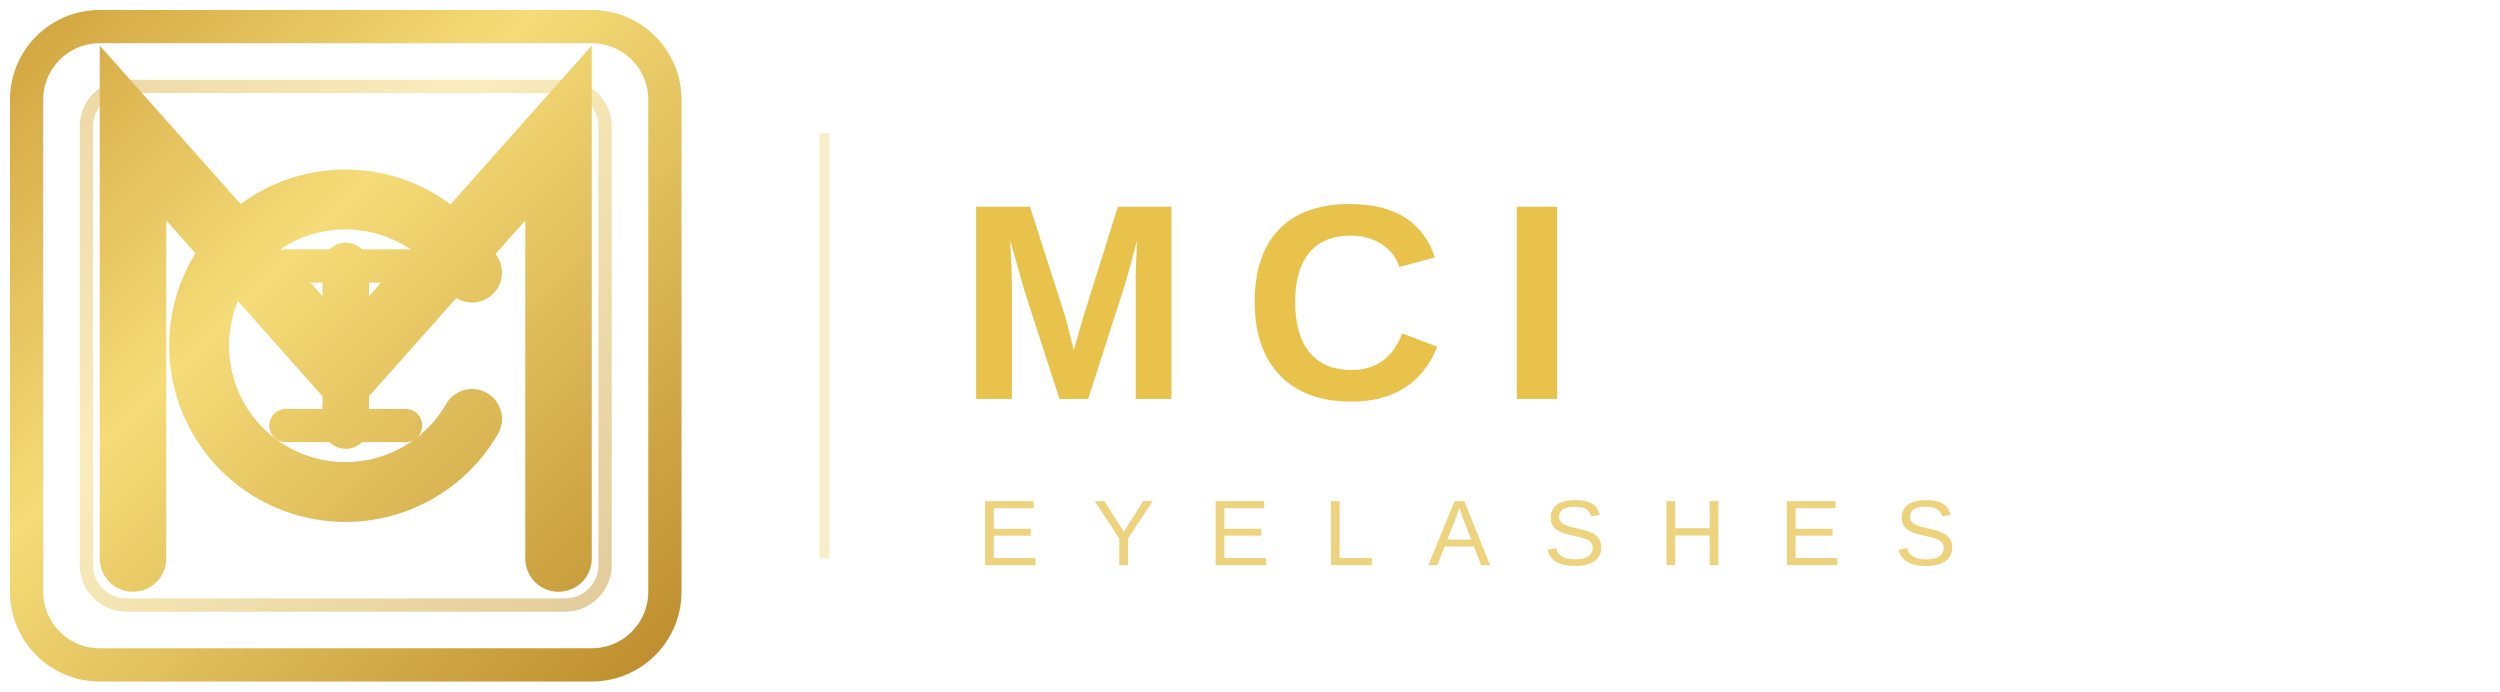
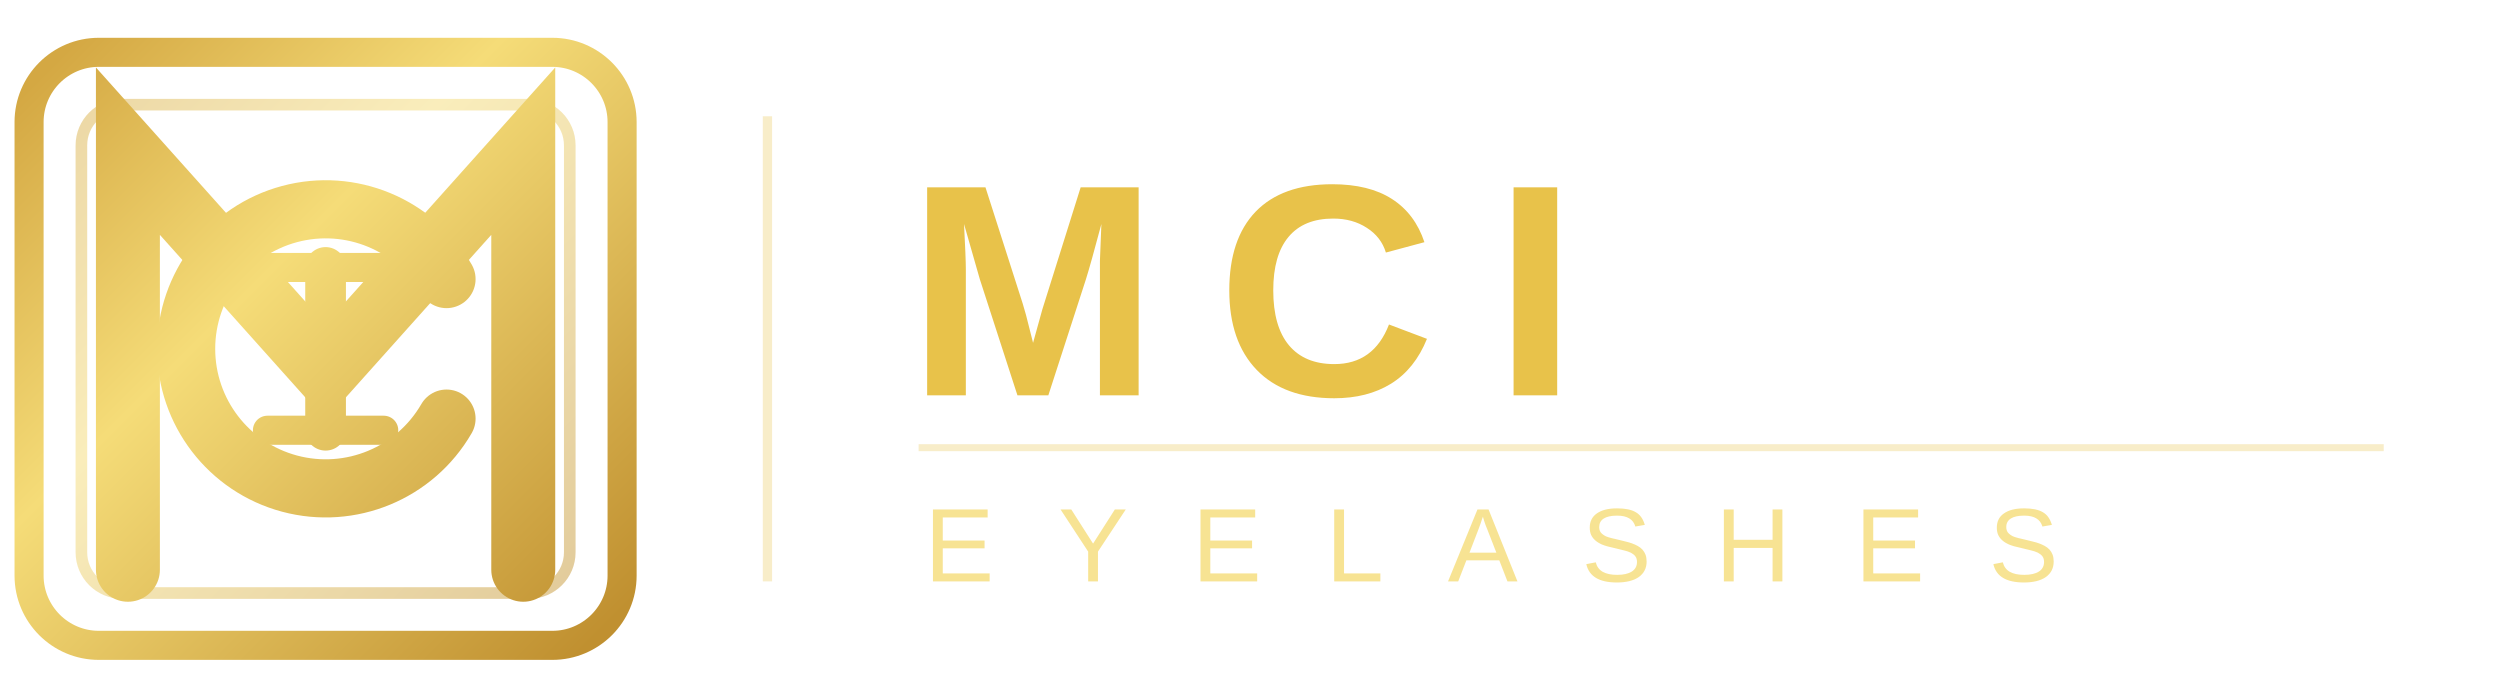
- <svg xmlns="http://www.w3.org/2000/svg" viewBox="0 0 188 52" fill="none">
+ <svg xmlns="http://www.w3.org/2000/svg" viewBox="0 0 215 60" fill="none">
  <defs>
-     <linearGradient id="gm" x1="3" y1="3" x2="49" y2="49" gradientUnits="userSpaceOnUse">
+     <linearGradient id="gm" x1="4" y1="4" x2="52" y2="52" gradientUnits="userSpaceOnUse">
      <stop offset="0%" stop-color="#D4A843" />
      <stop offset="38%" stop-color="#F5DC78" />
      <stop offset="100%" stop-color="#C09030" />
    </linearGradient>
  </defs>
-   <rect x="2" y="2" width="48" height="48" rx="5.5" stroke="url(#gm)" stroke-width="2.5" fill="none" />
-   <rect x="6.5" y="6.5" width="39" height="39" rx="3" stroke="url(#gm)" stroke-width="1" fill="none" opacity="0.5" />
-   <polyline points="10,42 10,10 26,28 42,10 42,42" stroke="url(#gm)" stroke-width="5" fill="none" stroke-linecap="round" stroke-linejoin="miter" stroke-miterlimit="12" />
-   <path d="M 35.5 20.5 A 11 11 0 1 0 35.5 31.5" stroke="url(#gm)" stroke-width="4.5" fill="none" stroke-linecap="round" />
-   <line x1="26" y1="20" x2="26" y2="32" stroke="url(#gm)" stroke-width="3.5" stroke-linecap="round" />
-   <line x1="21.5" y1="20" x2="30.5" y2="20" stroke="url(#gm)" stroke-width="2.5" stroke-linecap="round" />
-   <line x1="21.5" y1="32" x2="30.5" y2="32" stroke="url(#gm)" stroke-width="2.5" stroke-linecap="round" />
-   <line x1="62" y1="10" x2="62" y2="42" stroke="#E8C24A" stroke-width="0.75" opacity="0.3" />
-   <text x="72" y="30" font-family="Montserrat, 'Helvetica Neue', Arial, sans-serif" font-size="21" font-weight="800" letter-spacing="4" fill="#E8C24A">MCI</text>
-   <text x="73.5" y="42.5" font-family="Montserrat, 'Helvetica Neue', Arial, sans-serif" font-size="7" font-weight="300" letter-spacing="4" fill="rgba(232,194,78,0.72)">EYELASHES</text>
+   <g transform="translate(0,2)">
+     <rect x="2.5" y="2.5" width="51" height="51" rx="6" stroke="url(#gm)" stroke-width="2.5" fill="none" />
+     <rect x="7" y="7" width="42" height="42" rx="3.5" stroke="url(#gm)" stroke-width="1" fill="none" opacity="0.5" />
+     <polyline points="11,47 11,11 28,30 45,11 45,47" stroke="url(#gm)" stroke-width="5.5" fill="none" stroke-linecap="round" stroke-linejoin="miter" stroke-miterlimit="12" />
+     <path d="M 38.4 22 A 12 12 0 1 0 38.4 34" stroke="url(#gm)" stroke-width="5" fill="none" stroke-linecap="round" />
+     <line x1="28" y1="21" x2="28" y2="35" stroke="url(#gm)" stroke-width="3.5" stroke-linecap="round" />
+     <line x1="23" y1="21" x2="33" y2="21" stroke="url(#gm)" stroke-width="2.5" stroke-linecap="round" />
+     <line x1="23" y1="35" x2="33" y2="35" stroke="url(#gm)" stroke-width="2.5" stroke-linecap="round" />
+   </g>
+   <line x1="66" y1="10" x2="66" y2="50" stroke="#E8C24A" stroke-width="0.8" opacity="0.3" />
+   <text x="78" y="34" font-family="Montserrat, 'Helvetica Neue', Arial, sans-serif" font-size="26" font-weight="800" letter-spacing="5" fill="#E8C24A">MCI</text>
+   <line x1="79" y1="38.5" x2="205" y2="38.5" stroke="#E8C24A" stroke-width="0.6" opacity="0.3" />
+   <text x="79.5" y="50" font-family="Montserrat, 'Helvetica Neue', Arial, sans-serif" font-size="9" font-weight="300" letter-spacing="5.5" fill="rgba(245,220,120,0.8)">EYELASHES</text>
</svg>
